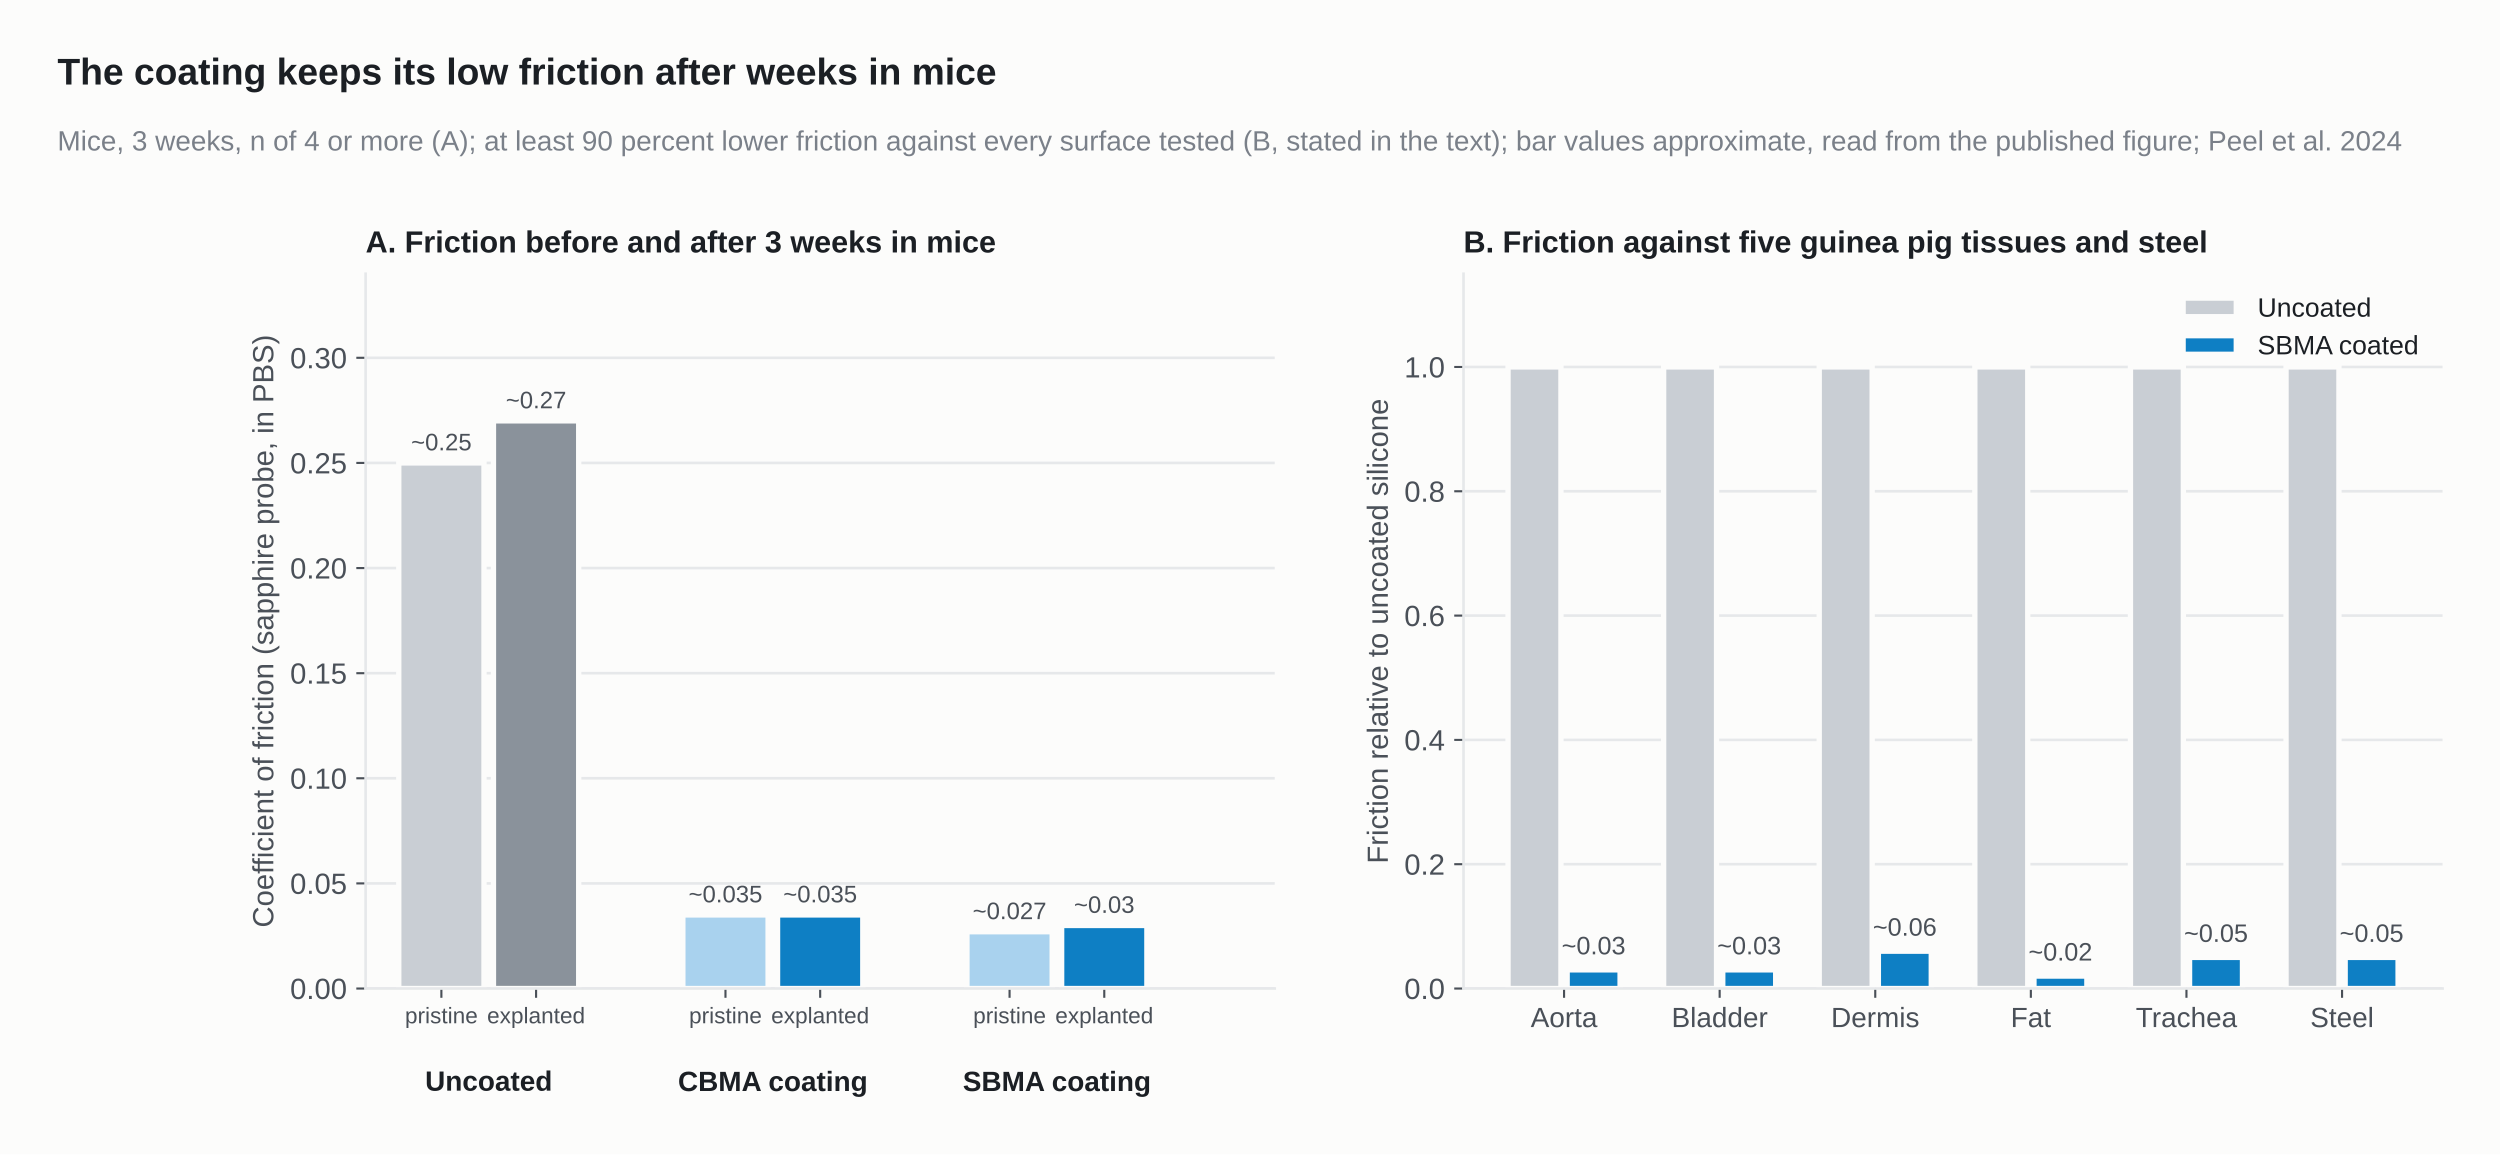
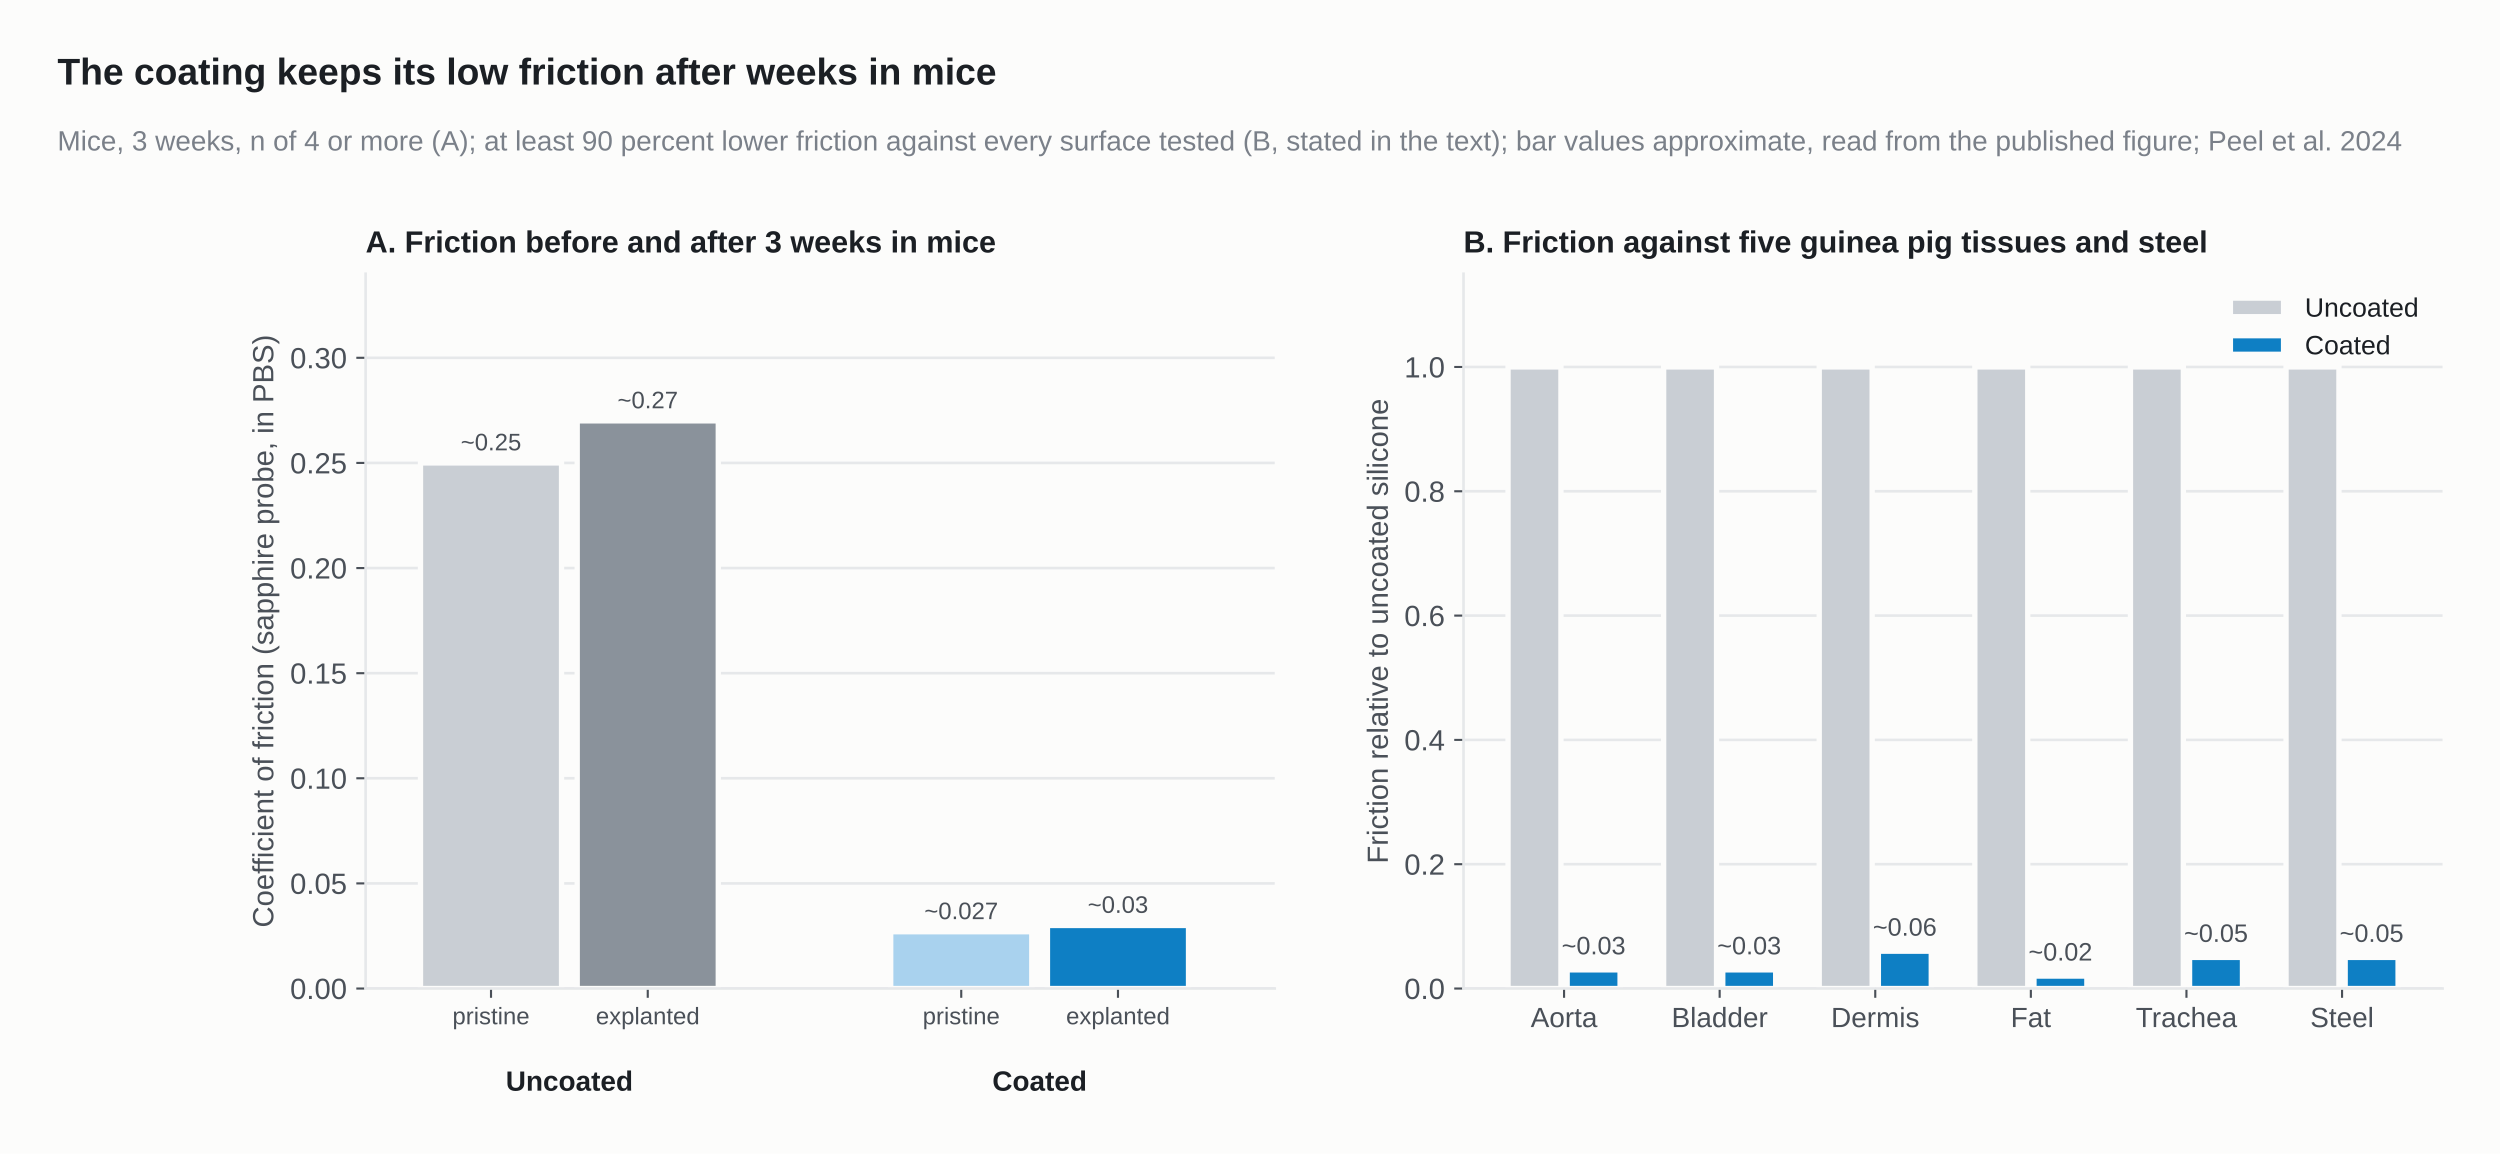
- <svg xmlns="http://www.w3.org/2000/svg" xmlns:xlink="http://www.w3.org/1999/xlink" width="940.32pt" height="434.179pt" viewBox="0 0 940.32 434.179" version="1.1">
+ <svg xmlns="http://www.w3.org/2000/svg" xmlns:xlink="http://www.w3.org/1999/xlink" width="940.32pt" height="433.913pt" viewBox="0 0 940.32 433.913" version="1.1">
  <defs>
    <style type="text/css">*{stroke-linejoin: round; stroke-linecap: butt}</style>
  </defs>
  <g id="figure_1">
    <g id="patch_1">
-       <path d="M 0 434.179  L 940.32 434.179  L 940.32 -0  L 0 -0  z " style="fill: #fcfcfb" />
+       <path d="M 0 433.913  L 940.32 433.913  L 940.32 0  L 0 0  z " style="fill: #fcfcfb" />
    </g>
    <g id="axes_1">
      <g id="patch_2">
        <path d="M 137.52 371.808  L 479.459 371.808  L 479.459 102.96  L 137.52 102.96  z " style="fill: #fcfcfb" />
      </g>
      <g id="matplotlib.axis_1">
        <g id="xtick_1">
          <g id="line2d_1">
            <defs>
-               <path id="m8fcf612209" d="M 0 0  L 0 3.5  " style="stroke: #4a5058; stroke-width: 0.8" />
+               <path id="m0c4ff37e28" d="M 0 0  L 0 3.5  " style="stroke: #4a5058; stroke-width: 0.8" />
            </defs>
            <g>
-               <use xlink:href="#m8fcf612209" x="166.015" y="371.808" style="fill: #4a5058; stroke: #4a5058; stroke-width: 0.8" />
+               <use xlink:href="#m0c4ff37e28" x="184.684" y="371.808" style="fill: #4a5058; stroke: #4a5058; stroke-width: 0.8" />
            </g>
          </g>
          <g id="text_1">
-             <text style="fill: #4a5058; font: 8.5px 'Arial'; text-anchor: middle" x="166.015" y="384.892" transform="rotate(-0 166.0149 384.8921)">pristine</text>
+             <text style="fill: #4a5058; font: 9px 'Arial'; text-anchor: middle" x="184.684" y="385.25" transform="rotate(-0 184.6841 385.25)">pristine</text>
          </g>
        </g>
        <g id="xtick_2">
          <g id="line2d_2">
            <g>
-               <use xlink:href="#m8fcf612209" x="201.634" y="371.808" style="fill: #4a5058; stroke: #4a5058; stroke-width: 0.8" />
+               <use xlink:href="#m0c4ff37e28" x="243.639" y="371.808" style="fill: #4a5058; stroke: #4a5058; stroke-width: 0.8" />
            </g>
          </g>
          <g id="text_2">
-             <text style="fill: #4a5058; font: 8.5px 'Arial'; text-anchor: middle" x="201.634" y="384.892" transform="rotate(-0 201.6336 384.8921)">explanted</text>
+             <text style="fill: #4a5058; font: 9px 'Arial'; text-anchor: middle" x="243.639" y="385.25" transform="rotate(-0 243.6391 385.25)">explanted</text>
          </g>
        </g>
        <g id="xtick_3">
          <g id="line2d_3">
            <g>
-               <use xlink:href="#m8fcf612209" x="272.871" y="371.808" style="fill: #4a5058; stroke: #4a5058; stroke-width: 0.8" />
+               <use xlink:href="#m0c4ff37e28" x="361.549" y="371.808" style="fill: #4a5058; stroke: #4a5058; stroke-width: 0.8" />
            </g>
          </g>
          <g id="text_3">
-             <text style="fill: #4a5058; font: 8.5px 'Arial'; text-anchor: middle" x="272.871" y="384.892" transform="rotate(-0 272.871 384.8921)">pristine</text>
+             <text style="fill: #4a5058; font: 9px 'Arial'; text-anchor: middle" x="361.549" y="385.25" transform="rotate(-0 361.5493 385.25)">pristine</text>
          </g>
        </g>
        <g id="xtick_4">
          <g id="line2d_4">
            <g>
-               <use xlink:href="#m8fcf612209" x="308.49" y="371.808" style="fill: #4a5058; stroke: #4a5058; stroke-width: 0.8" />
+               <use xlink:href="#m0c4ff37e28" x="420.504" y="371.808" style="fill: #4a5058; stroke: #4a5058; stroke-width: 0.8" />
            </g>
          </g>
          <g id="text_4">
-             <text style="fill: #4a5058; font: 8.5px 'Arial'; text-anchor: middle" x="308.49" y="384.892" transform="rotate(-0 308.4897 384.8921)">explanted</text>
-           </g>
-         </g>
-         <g id="xtick_5">
-           <g id="line2d_5">
-             <g>
-               <use xlink:href="#m8fcf612209" x="379.727" y="371.808" style="fill: #4a5058; stroke: #4a5058; stroke-width: 0.8" />
-             </g>
-           </g>
-           <g id="text_5">
-             <text style="fill: #4a5058; font: 8.5px 'Arial'; text-anchor: middle" x="379.727" y="384.892" transform="rotate(-0 379.7271 384.8921)">pristine</text>
-           </g>
-         </g>
-         <g id="xtick_6">
-           <g id="line2d_6">
-             <g>
-               <use xlink:href="#m8fcf612209" x="415.346" y="371.808" style="fill: #4a5058; stroke: #4a5058; stroke-width: 0.8" />
-             </g>
-           </g>
-           <g id="text_6">
-             <text style="fill: #4a5058; font: 8.5px 'Arial'; text-anchor: middle" x="415.346" y="384.892" transform="rotate(-0 415.3458 384.8921)">explanted</text>
+             <text style="fill: #4a5058; font: 9px 'Arial'; text-anchor: middle" x="420.504" y="385.25" transform="rotate(-0 420.5043 385.25)">explanted</text>
          </g>
        </g>
      </g>
      <g id="matplotlib.axis_2">
        <g id="ytick_1">
+           <g id="line2d_5">
+             <path d="M 137.52 371.808  L 479.459 371.808  " clip-path="url(#p44ec249111)" style="fill: none; stroke: #e6e8ea; stroke-linecap: square" />
+           </g>
+           <g id="line2d_6">
+             <defs>
+               <path id="mbe029f3635" d="M 0 0  L -3.5 0  " style="stroke: #4a5058; stroke-width: 0.8" />
+             </defs>
+             <g>
+               <use xlink:href="#mbe029f3635" x="137.52" y="371.808" style="fill: #4a5058; stroke: #4a5058; stroke-width: 0.8" />
+             </g>
+           </g>
+           <g id="text_5">
+             <text style="fill: #4a5058; font: 11px 'Arial'; text-anchor: end" x="130.52" y="375.745" transform="rotate(-0 130.52 375.7448)">0.00</text>
+           </g>
+         </g>
+         <g id="ytick_2">
          <g id="line2d_7">
-             <path d="M 137.52 371.808  L 479.459 371.808  " clip-path="url(#p2def84151d)" style="fill: none; stroke: #e6e8ea; stroke-linecap: square" />
+             <path d="M 137.52 332.272  L 479.459 332.272  " clip-path="url(#p44ec249111)" style="fill: none; stroke: #e6e8ea; stroke-linecap: square" />
          </g>
          <g id="line2d_8">
-             <defs>
-               <path id="m9ac06db6e4" d="M 0 0  L -3.5 0  " style="stroke: #4a5058; stroke-width: 0.8" />
-             </defs>
-             <g>
-               <use xlink:href="#m9ac06db6e4" x="137.52" y="371.808" style="fill: #4a5058; stroke: #4a5058; stroke-width: 0.8" />
+             <g>
+               <use xlink:href="#mbe029f3635" x="137.52" y="332.272" style="fill: #4a5058; stroke: #4a5058; stroke-width: 0.8" />
+             </g>
+           </g>
+           <g id="text_6">
+             <text style="fill: #4a5058; font: 11px 'Arial'; text-anchor: end" x="130.52" y="336.208" transform="rotate(-0 130.52 336.2083)">0.05</text>
+           </g>
+         </g>
+         <g id="ytick_3">
+           <g id="line2d_9">
+             <path d="M 137.52 292.735  L 479.459 292.735  " clip-path="url(#p44ec249111)" style="fill: none; stroke: #e6e8ea; stroke-linecap: square" />
+           </g>
+           <g id="line2d_10">
+             <g>
+               <use xlink:href="#mbe029f3635" x="137.52" y="292.735" style="fill: #4a5058; stroke: #4a5058; stroke-width: 0.8" />
            </g>
          </g>
          <g id="text_7">
-             <text style="fill: #4a5058; font: 11px 'Arial'; text-anchor: end" x="130.52" y="375.745" transform="rotate(-0 130.52 375.7448)">0.00</text>
-           </g>
-         </g>
-         <g id="ytick_2">
-           <g id="line2d_9">
-             <path d="M 137.52 332.272  L 479.459 332.272  " clip-path="url(#p2def84151d)" style="fill: none; stroke: #e6e8ea; stroke-linecap: square" />
-           </g>
-           <g id="line2d_10">
-             <g>
-               <use xlink:href="#m9ac06db6e4" x="137.52" y="332.272" style="fill: #4a5058; stroke: #4a5058; stroke-width: 0.8" />
+             <text style="fill: #4a5058; font: 11px 'Arial'; text-anchor: end" x="130.52" y="296.672" transform="rotate(-0 130.52 296.6719)">0.10</text>
+           </g>
+         </g>
+         <g id="ytick_4">
+           <g id="line2d_11">
+             <path d="M 137.52 253.199  L 479.459 253.199  " clip-path="url(#p44ec249111)" style="fill: none; stroke: #e6e8ea; stroke-linecap: square" />
+           </g>
+           <g id="line2d_12">
+             <g>
+               <use xlink:href="#mbe029f3635" x="137.52" y="253.199" style="fill: #4a5058; stroke: #4a5058; stroke-width: 0.8" />
            </g>
          </g>
          <g id="text_8">
-             <text style="fill: #4a5058; font: 11px 'Arial'; text-anchor: end" x="130.52" y="336.208" transform="rotate(-0 130.52 336.2083)">0.05</text>
-           </g>
-         </g>
-         <g id="ytick_3">
-           <g id="line2d_11">
-             <path d="M 137.52 292.735  L 479.459 292.735  " clip-path="url(#p2def84151d)" style="fill: none; stroke: #e6e8ea; stroke-linecap: square" />
-           </g>
-           <g id="line2d_12">
-             <g>
-               <use xlink:href="#m9ac06db6e4" x="137.52" y="292.735" style="fill: #4a5058; stroke: #4a5058; stroke-width: 0.8" />
+             <text style="fill: #4a5058; font: 11px 'Arial'; text-anchor: end" x="130.52" y="257.135" transform="rotate(-0 130.52 257.1354)">0.15</text>
+           </g>
+         </g>
+         <g id="ytick_5">
+           <g id="line2d_13">
+             <path d="M 137.52 213.662  L 479.459 213.662  " clip-path="url(#p44ec249111)" style="fill: none; stroke: #e6e8ea; stroke-linecap: square" />
+           </g>
+           <g id="line2d_14">
+             <g>
+               <use xlink:href="#mbe029f3635" x="137.52" y="213.662" style="fill: #4a5058; stroke: #4a5058; stroke-width: 0.8" />
            </g>
          </g>
          <g id="text_9">
-             <text style="fill: #4a5058; font: 11px 'Arial'; text-anchor: end" x="130.52" y="296.672" transform="rotate(-0 130.52 296.6719)">0.10</text>
-           </g>
-         </g>
-         <g id="ytick_4">
-           <g id="line2d_13">
-             <path d="M 137.52 253.199  L 479.459 253.199  " clip-path="url(#p2def84151d)" style="fill: none; stroke: #e6e8ea; stroke-linecap: square" />
-           </g>
-           <g id="line2d_14">
-             <g>
-               <use xlink:href="#m9ac06db6e4" x="137.52" y="253.199" style="fill: #4a5058; stroke: #4a5058; stroke-width: 0.8" />
+             <text style="fill: #4a5058; font: 11px 'Arial'; text-anchor: end" x="130.52" y="217.599" transform="rotate(-0 130.52 217.5989)">0.20</text>
+           </g>
+         </g>
+         <g id="ytick_6">
+           <g id="line2d_15">
+             <path d="M 137.52 174.126  L 479.459 174.126  " clip-path="url(#p44ec249111)" style="fill: none; stroke: #e6e8ea; stroke-linecap: square" />
+           </g>
+           <g id="line2d_16">
+             <g>
+               <use xlink:href="#mbe029f3635" x="137.52" y="174.126" style="fill: #4a5058; stroke: #4a5058; stroke-width: 0.8" />
            </g>
          </g>
          <g id="text_10">
-             <text style="fill: #4a5058; font: 11px 'Arial'; text-anchor: end" x="130.52" y="257.135" transform="rotate(-0 130.52 257.1354)">0.15</text>
-           </g>
-         </g>
-         <g id="ytick_5">
-           <g id="line2d_15">
-             <path d="M 137.52 213.662  L 479.459 213.662  " clip-path="url(#p2def84151d)" style="fill: none; stroke: #e6e8ea; stroke-linecap: square" />
-           </g>
-           <g id="line2d_16">
-             <g>
-               <use xlink:href="#m9ac06db6e4" x="137.52" y="213.662" style="fill: #4a5058; stroke: #4a5058; stroke-width: 0.8" />
+             <text style="fill: #4a5058; font: 11px 'Arial'; text-anchor: end" x="130.52" y="178.062" transform="rotate(-0 130.52 178.0624)">0.25</text>
+           </g>
+         </g>
+         <g id="ytick_7">
+           <g id="line2d_17">
+             <path d="M 137.52 134.589  L 479.459 134.589  " clip-path="url(#p44ec249111)" style="fill: none; stroke: #e6e8ea; stroke-linecap: square" />
+           </g>
+           <g id="line2d_18">
+             <g>
+               <use xlink:href="#mbe029f3635" x="137.52" y="134.589" style="fill: #4a5058; stroke: #4a5058; stroke-width: 0.8" />
            </g>
          </g>
          <g id="text_11">
-             <text style="fill: #4a5058; font: 11px 'Arial'; text-anchor: end" x="130.52" y="217.599" transform="rotate(-0 130.52 217.5989)">0.20</text>
-           </g>
-         </g>
-         <g id="ytick_6">
-           <g id="line2d_17">
-             <path d="M 137.52 174.126  L 479.459 174.126  " clip-path="url(#p2def84151d)" style="fill: none; stroke: #e6e8ea; stroke-linecap: square" />
-           </g>
-           <g id="line2d_18">
-             <g>
-               <use xlink:href="#m9ac06db6e4" x="137.52" y="174.126" style="fill: #4a5058; stroke: #4a5058; stroke-width: 0.8" />
-             </g>
-           </g>
-           <g id="text_12">
-             <text style="fill: #4a5058; font: 11px 'Arial'; text-anchor: end" x="130.52" y="178.062" transform="rotate(-0 130.52 178.0624)">0.25</text>
-           </g>
-         </g>
-         <g id="ytick_7">
-           <g id="line2d_19">
-             <path d="M 137.52 134.589  L 479.459 134.589  " clip-path="url(#p2def84151d)" style="fill: none; stroke: #e6e8ea; stroke-linecap: square" />
-           </g>
-           <g id="line2d_20">
-             <g>
-               <use xlink:href="#m9ac06db6e4" x="137.52" y="134.589" style="fill: #4a5058; stroke: #4a5058; stroke-width: 0.8" />
-             </g>
-           </g>
-           <g id="text_13">
            <text style="fill: #4a5058; font: 11px 'Arial'; text-anchor: end" x="130.52" y="138.526" transform="rotate(-0 130.52 138.526)">0.30</text>
          </g>
        </g>
-         <g id="text_14">
+         <g id="text_12">
          <text style="fill: #4a5058; font: 11px 'Arial'; text-anchor: middle" x="102.798" y="237.384" transform="rotate(-90 102.7978 237.384)">Coefficient of friction (sapphire probe, in PBS)</text>
        </g>
      </g>
      <g id="patch_3">
-         <path d="M 149.987 371.808  L 182.043 371.808  L 182.043 174.126  L 149.987 174.126  z " clip-path="url(#p2def84151d)" style="fill: #c9ced4; stroke: #fcfcfb; stroke-width: 2; stroke-linejoin: miter" />
+         <path d="M 158.154 371.808  L 211.214 371.808  L 211.214 174.126  L 158.154 174.126  z " clip-path="url(#p44ec249111)" style="fill: #c9ced4; stroke: #fcfcfb; stroke-width: 2; stroke-linejoin: miter" />
      </g>
      <g id="patch_4">
-         <path d="M 185.605 371.808  L 217.662 371.808  L 217.662 158.311  L 185.605 158.311  z " clip-path="url(#p2def84151d)" style="fill: #8a929b; stroke: #fcfcfb; stroke-width: 2; stroke-linejoin: miter" />
+         <path d="M 217.109 371.808  L 270.169 371.808  L 270.169 158.311  L 217.109 158.311  z " clip-path="url(#p44ec249111)" style="fill: #8a929b; stroke: #fcfcfb; stroke-width: 2; stroke-linejoin: miter" />
      </g>
      <g id="patch_5">
-         <path d="M 256.843 371.808  L 288.899 371.808  L 288.899 344.132  L 256.843 344.132  z " clip-path="url(#p2def84151d)" style="fill: #a9d2ee; stroke: #fcfcfb; stroke-width: 2; stroke-linejoin: miter" />
+         <path d="M 335.019 371.808  L 388.079 371.808  L 388.079 350.458  L 335.019 350.458  z " clip-path="url(#p44ec249111)" style="fill: #a9d2ee; stroke: #fcfcfb; stroke-width: 2; stroke-linejoin: miter" />
      </g>
      <g id="patch_6">
-         <path d="M 292.461 371.808  L 324.518 371.808  L 324.518 344.132  L 292.461 344.132  z " clip-path="url(#p2def84151d)" style="fill: #0e7fc4; stroke: #fcfcfb; stroke-width: 2; stroke-linejoin: miter" />
+         <path d="M 393.975 371.808  L 447.034 371.808  L 447.034 348.086  L 393.975 348.086  z " clip-path="url(#p44ec249111)" style="fill: #0e7fc4; stroke: #fcfcfb; stroke-width: 2; stroke-linejoin: miter" />
      </g>
      <g id="patch_7">
-         <path d="M 363.699 371.808  L 395.755 371.808  L 395.755 350.458  L 363.699 350.458  z " clip-path="url(#p2def84151d)" style="fill: #a9d2ee; stroke: #fcfcfb; stroke-width: 2; stroke-linejoin: miter" />
+         <path d="M 137.52 371.808  L 137.52 102.96  " style="fill: none; stroke: #e6e8ea; stroke-linejoin: miter; stroke-linecap: square" />
      </g>
      <g id="patch_8">
-         <path d="M 399.317 371.808  L 431.374 371.808  L 431.374 348.086  L 399.317 348.086  z " clip-path="url(#p2def84151d)" style="fill: #0e7fc4; stroke: #fcfcfb; stroke-width: 2; stroke-linejoin: miter" />
-       </g>
-       <g id="patch_9">
-         <path d="M 137.52 371.808  L 137.52 102.96  " style="fill: none; stroke: #e6e8ea; stroke-linejoin: miter; stroke-linecap: square" />
-       </g>
-       <g id="patch_10">
        <path d="M 137.52 371.808  L 479.459 371.808  " style="fill: none; stroke: #e6e8ea; stroke-linejoin: miter; stroke-linecap: square" />
      </g>
+       <g id="text_13">
+         <text style="fill: #4a5058; font: 9px 'Arial'; text-anchor: middle" x="184.684" y="169.381" transform="rotate(-0 184.6841 169.3813)">~0.25</text>
+       </g>
+       <g id="text_14">
+         <text style="fill: #4a5058; font: 9px 'Arial'; text-anchor: middle" x="243.639" y="153.567" transform="rotate(-0 243.6391 153.5667)">~0.27</text>
+       </g>
      <g id="text_15">
-         <text style="fill: #4a5058; font: 9px 'Arial'; text-anchor: middle" x="166.015" y="169.381" transform="rotate(-0 166.0149 169.3813)">~0.25</text>
+         <text style="fill: #1b1f24; font: 700 10.5px 'Arial'; text-anchor: middle" x="214.162" y="410.241" transform="rotate(-0 214.1616 410.2412)">Uncoated</text>
      </g>
      <g id="text_16">
-         <text style="fill: #4a5058; font: 9px 'Arial'; text-anchor: middle" x="201.634" y="153.567" transform="rotate(-0 201.6336 153.5667)">~0.27</text>
+         <text style="fill: #4a5058; font: 9px 'Arial'; text-anchor: middle" x="361.549" y="345.714" transform="rotate(-0 361.5493 345.7139)">~0.027</text>
      </g>
      <g id="text_17">
-         <text style="fill: #1b1f24; font: 700 10.5px 'Arial'; text-anchor: middle" x="183.824" y="410.241" transform="rotate(-0 183.8243 410.2412)">Uncoated</text>
+         <text style="fill: #4a5058; font: 9px 'Arial'; text-anchor: middle" x="420.504" y="343.342" transform="rotate(-0 420.5043 343.3417)">~0.03</text>
      </g>
      <g id="text_18">
-         <text style="fill: #4a5058; font: 9px 'Arial'; text-anchor: middle" x="272.871" y="339.388" transform="rotate(-0 272.871 339.3881)">~0.035</text>
+         <text style="fill: #1b1f24; font: 700 10.5px 'Arial'; text-anchor: middle" x="391.027" y="410.241" transform="rotate(-0 391.0268 410.2412)">Coated</text>
      </g>
      <g id="text_19">
-         <text style="fill: #4a5058; font: 9px 'Arial'; text-anchor: middle" x="308.49" y="339.388" transform="rotate(-0 308.4897 339.3881)">~0.035</text>
-       </g>
-       <g id="text_20">
-         <text style="fill: #1b1f24; font: 700 10.5px 'Arial'; text-anchor: middle" x="290.68" y="410.369" transform="rotate(-0 290.6804 410.3692)">CBMA coating</text>
-       </g>
-       <g id="text_21">
-         <text style="fill: #4a5058; font: 9px 'Arial'; text-anchor: middle" x="379.727" y="345.714" transform="rotate(-0 379.7271 345.7139)">~0.027</text>
-       </g>
-       <g id="text_22">
-         <text style="fill: #4a5058; font: 9px 'Arial'; text-anchor: middle" x="415.346" y="343.342" transform="rotate(-0 415.3458 343.3417)">~0.03</text>
-       </g>
-       <g id="text_23">
-         <text style="fill: #1b1f24; font: 700 10.5px 'Arial'; text-anchor: middle" x="397.536" y="410.369" transform="rotate(-0 397.5364 410.3692)">SBMA coating</text>
-       </g>
-       <g id="text_24">
        <text style="fill: #1b1f24; font: 700 11.5px 'Arial'; text-anchor: start" x="137.52" y="94.96" transform="rotate(-0 137.52 94.96)">A. Friction before and after 3 weeks in mice</text>
      </g>
    </g>
    <g id="axes_2">
-       <g id="patch_11">
+       <g id="patch_9">
        <path d="M 550.478 371.808  L 918.72 371.808  L 918.72 102.96  L 550.478 102.96  z " style="fill: #fcfcfb" />
      </g>
      <g id="matplotlib.axis_3">
+         <g id="xtick_5">
+           <g id="line2d_19">
+             <g>
+               <use xlink:href="#m0c4ff37e28" x="588.285" y="371.808" style="fill: #4a5058; stroke: #4a5058; stroke-width: 0.8" />
+             </g>
+           </g>
+           <g id="text_20">
+             <text style="fill: #4a5058; font: 10.5px 'Arial'; text-anchor: middle" x="588.285" y="386.324" transform="rotate(-0 588.285 386.3237)">Aorta</text>
+           </g>
+         </g>
+         <g id="xtick_6">
+           <g id="line2d_20">
+             <g>
+               <use xlink:href="#m0c4ff37e28" x="646.811" y="371.808" style="fill: #4a5058; stroke: #4a5058; stroke-width: 0.8" />
+             </g>
+           </g>
+           <g id="text_21">
+             <text style="fill: #4a5058; font: 10.5px 'Arial'; text-anchor: middle" x="646.811" y="386.324" transform="rotate(-0 646.8105 386.3237)">Bladder</text>
+           </g>
+         </g>
        <g id="xtick_7">
          <g id="line2d_21">
            <g>
-               <use xlink:href="#m8fcf612209" x="588.285" y="371.808" style="fill: #4a5058; stroke: #4a5058; stroke-width: 0.8" />
-             </g>
-           </g>
-           <g id="text_25">
-             <text style="fill: #4a5058; font: 10.5px 'Arial'; text-anchor: middle" x="588.285" y="386.324" transform="rotate(-0 588.285 386.3237)">Aorta</text>
+               <use xlink:href="#m0c4ff37e28" x="705.336" y="371.808" style="fill: #4a5058; stroke: #4a5058; stroke-width: 0.8" />
+             </g>
+           </g>
+           <g id="text_22">
+             <text style="fill: #4a5058; font: 10.5px 'Arial'; text-anchor: middle" x="705.336" y="386.324" transform="rotate(-0 705.336 386.3237)">Dermis</text>
          </g>
        </g>
        <g id="xtick_8">
          <g id="line2d_22">
            <g>
-               <use xlink:href="#m8fcf612209" x="646.811" y="371.808" style="fill: #4a5058; stroke: #4a5058; stroke-width: 0.8" />
-             </g>
-           </g>
-           <g id="text_26">
-             <text style="fill: #4a5058; font: 10.5px 'Arial'; text-anchor: middle" x="646.811" y="386.324" transform="rotate(-0 646.8105 386.3237)">Bladder</text>
+               <use xlink:href="#m0c4ff37e28" x="763.862" y="371.808" style="fill: #4a5058; stroke: #4a5058; stroke-width: 0.8" />
+             </g>
+           </g>
+           <g id="text_23">
+             <text style="fill: #4a5058; font: 10.5px 'Arial'; text-anchor: middle" x="763.862" y="386.324" transform="rotate(-0 763.8615 386.3237)">Fat</text>
          </g>
        </g>
        <g id="xtick_9">
          <g id="line2d_23">
            <g>
-               <use xlink:href="#m8fcf612209" x="705.336" y="371.808" style="fill: #4a5058; stroke: #4a5058; stroke-width: 0.8" />
-             </g>
-           </g>
-           <g id="text_27">
-             <text style="fill: #4a5058; font: 10.5px 'Arial'; text-anchor: middle" x="705.336" y="386.324" transform="rotate(-0 705.336 386.3237)">Dermis</text>
+               <use xlink:href="#m0c4ff37e28" x="822.387" y="371.808" style="fill: #4a5058; stroke: #4a5058; stroke-width: 0.8" />
+             </g>
+           </g>
+           <g id="text_24">
+             <text style="fill: #4a5058; font: 10.5px 'Arial'; text-anchor: middle" x="822.387" y="386.324" transform="rotate(-0 822.387 386.3237)">Trachea</text>
          </g>
        </g>
        <g id="xtick_10">
          <g id="line2d_24">
            <g>
-               <use xlink:href="#m8fcf612209" x="763.862" y="371.808" style="fill: #4a5058; stroke: #4a5058; stroke-width: 0.8" />
-             </g>
-           </g>
-           <g id="text_28">
-             <text style="fill: #4a5058; font: 10.5px 'Arial'; text-anchor: middle" x="763.862" y="386.324" transform="rotate(-0 763.8615 386.3237)">Fat</text>
-           </g>
-         </g>
-         <g id="xtick_11">
-           <g id="line2d_25">
-             <g>
-               <use xlink:href="#m8fcf612209" x="822.387" y="371.808" style="fill: #4a5058; stroke: #4a5058; stroke-width: 0.8" />
-             </g>
-           </g>
-           <g id="text_29">
-             <text style="fill: #4a5058; font: 10.5px 'Arial'; text-anchor: middle" x="822.387" y="386.324" transform="rotate(-0 822.387 386.3237)">Trachea</text>
-           </g>
-         </g>
-         <g id="xtick_12">
-           <g id="line2d_26">
-             <g>
-               <use xlink:href="#m8fcf612209" x="880.913" y="371.808" style="fill: #4a5058; stroke: #4a5058; stroke-width: 0.8" />
-             </g>
-           </g>
-           <g id="text_30">
+               <use xlink:href="#m0c4ff37e28" x="880.913" y="371.808" style="fill: #4a5058; stroke: #4a5058; stroke-width: 0.8" />
+             </g>
+           </g>
+           <g id="text_25">
            <text style="fill: #4a5058; font: 10.5px 'Arial'; text-anchor: middle" x="880.913" y="386.324" transform="rotate(-0 880.9125 386.3237)">Steel</text>
          </g>
        </g>
      </g>
      <g id="matplotlib.axis_4">
        <g id="ytick_8">
+           <g id="line2d_25">
+             <path d="M 550.478 371.808  L 918.72 371.808  " clip-path="url(#p7bd209b1c3)" style="fill: none; stroke: #e6e8ea; stroke-linecap: square" />
+           </g>
+           <g id="line2d_26">
+             <g>
+               <use xlink:href="#mbe029f3635" x="550.478" y="371.808" style="fill: #4a5058; stroke: #4a5058; stroke-width: 0.8" />
+             </g>
+           </g>
+           <g id="text_26">
+             <text style="fill: #4a5058; font: 11px 'Arial'; text-anchor: end" x="543.478" y="375.745" transform="rotate(-0 543.4776 375.7448)">0.0</text>
+           </g>
+         </g>
+         <g id="ytick_9">
          <g id="line2d_27">
-             <path d="M 550.478 371.808  L 918.72 371.808  " clip-path="url(#p64c691a99d)" style="fill: none; stroke: #e6e8ea; stroke-linecap: square" />
+             <path d="M 550.478 325.052  L 918.72 325.052  " clip-path="url(#p7bd209b1c3)" style="fill: none; stroke: #e6e8ea; stroke-linecap: square" />
          </g>
          <g id="line2d_28">
            <g>
-               <use xlink:href="#m9ac06db6e4" x="550.478" y="371.808" style="fill: #4a5058; stroke: #4a5058; stroke-width: 0.8" />
+               <use xlink:href="#mbe029f3635" x="550.478" y="325.052" style="fill: #4a5058; stroke: #4a5058; stroke-width: 0.8" />
+             </g>
+           </g>
+           <g id="text_27">
+             <text style="fill: #4a5058; font: 11px 'Arial'; text-anchor: end" x="543.478" y="328.989" transform="rotate(-0 543.4776 328.9886)">0.2</text>
+           </g>
+         </g>
+         <g id="ytick_10">
+           <g id="line2d_29">
+             <path d="M 550.478 278.296  L 918.72 278.296  " clip-path="url(#p7bd209b1c3)" style="fill: none; stroke: #e6e8ea; stroke-linecap: square" />
+           </g>
+           <g id="line2d_30">
+             <g>
+               <use xlink:href="#mbe029f3635" x="550.478" y="278.296" style="fill: #4a5058; stroke: #4a5058; stroke-width: 0.8" />
+             </g>
+           </g>
+           <g id="text_28">
+             <text style="fill: #4a5058; font: 11px 'Arial'; text-anchor: end" x="543.478" y="282.232" transform="rotate(-0 543.4776 282.2324)">0.4</text>
+           </g>
+         </g>
+         <g id="ytick_11">
+           <g id="line2d_31">
+             <path d="M 550.478 231.539  L 918.72 231.539  " clip-path="url(#p7bd209b1c3)" style="fill: none; stroke: #e6e8ea; stroke-linecap: square" />
+           </g>
+           <g id="line2d_32">
+             <g>
+               <use xlink:href="#mbe029f3635" x="550.478" y="231.539" style="fill: #4a5058; stroke: #4a5058; stroke-width: 0.8" />
+             </g>
+           </g>
+           <g id="text_29">
+             <text style="fill: #4a5058; font: 11px 'Arial'; text-anchor: end" x="543.478" y="235.476" transform="rotate(-0 543.4776 235.4763)">0.6</text>
+           </g>
+         </g>
+         <g id="ytick_12">
+           <g id="line2d_33">
+             <path d="M 550.478 184.783  L 918.72 184.783  " clip-path="url(#p7bd209b1c3)" style="fill: none; stroke: #e6e8ea; stroke-linecap: square" />
+           </g>
+           <g id="line2d_34">
+             <g>
+               <use xlink:href="#mbe029f3635" x="550.478" y="184.783" style="fill: #4a5058; stroke: #4a5058; stroke-width: 0.8" />
+             </g>
+           </g>
+           <g id="text_30">
+             <text style="fill: #4a5058; font: 11px 'Arial'; text-anchor: end" x="543.478" y="188.72" transform="rotate(-0 543.4776 188.7201)">0.8</text>
+           </g>
+         </g>
+         <g id="ytick_13">
+           <g id="line2d_35">
+             <path d="M 550.478 138.027  L 918.72 138.027  " clip-path="url(#p7bd209b1c3)" style="fill: none; stroke: #e6e8ea; stroke-linecap: square" />
+           </g>
+           <g id="line2d_36">
+             <g>
+               <use xlink:href="#mbe029f3635" x="550.478" y="138.027" style="fill: #4a5058; stroke: #4a5058; stroke-width: 0.8" />
            </g>
          </g>
          <g id="text_31">
-             <text style="fill: #4a5058; font: 11px 'Arial'; text-anchor: end" x="543.478" y="375.745" transform="rotate(-0 543.4776 375.7448)">0.0</text>
-           </g>
-         </g>
-         <g id="ytick_9">
-           <g id="line2d_29">
-             <path d="M 550.478 325.052  L 918.72 325.052  " clip-path="url(#p64c691a99d)" style="fill: none; stroke: #e6e8ea; stroke-linecap: square" />
-           </g>
-           <g id="line2d_30">
-             <g>
-               <use xlink:href="#m9ac06db6e4" x="550.478" y="325.052" style="fill: #4a5058; stroke: #4a5058; stroke-width: 0.8" />
-             </g>
-           </g>
-           <g id="text_32">
-             <text style="fill: #4a5058; font: 11px 'Arial'; text-anchor: end" x="543.478" y="328.989" transform="rotate(-0 543.4776 328.9886)">0.2</text>
-           </g>
-         </g>
-         <g id="ytick_10">
-           <g id="line2d_31">
-             <path d="M 550.478 278.296  L 918.72 278.296  " clip-path="url(#p64c691a99d)" style="fill: none; stroke: #e6e8ea; stroke-linecap: square" />
-           </g>
-           <g id="line2d_32">
-             <g>
-               <use xlink:href="#m9ac06db6e4" x="550.478" y="278.296" style="fill: #4a5058; stroke: #4a5058; stroke-width: 0.8" />
-             </g>
-           </g>
-           <g id="text_33">
-             <text style="fill: #4a5058; font: 11px 'Arial'; text-anchor: end" x="543.478" y="282.232" transform="rotate(-0 543.4776 282.2324)">0.4</text>
-           </g>
-         </g>
-         <g id="ytick_11">
-           <g id="line2d_33">
-             <path d="M 550.478 231.539  L 918.72 231.539  " clip-path="url(#p64c691a99d)" style="fill: none; stroke: #e6e8ea; stroke-linecap: square" />
-           </g>
-           <g id="line2d_34">
-             <g>
-               <use xlink:href="#m9ac06db6e4" x="550.478" y="231.539" style="fill: #4a5058; stroke: #4a5058; stroke-width: 0.8" />
-             </g>
-           </g>
-           <g id="text_34">
-             <text style="fill: #4a5058; font: 11px 'Arial'; text-anchor: end" x="543.478" y="235.476" transform="rotate(-0 543.4776 235.4763)">0.6</text>
-           </g>
-         </g>
-         <g id="ytick_12">
-           <g id="line2d_35">
-             <path d="M 550.478 184.783  L 918.72 184.783  " clip-path="url(#p64c691a99d)" style="fill: none; stroke: #e6e8ea; stroke-linecap: square" />
-           </g>
-           <g id="line2d_36">
-             <g>
-               <use xlink:href="#m9ac06db6e4" x="550.478" y="184.783" style="fill: #4a5058; stroke: #4a5058; stroke-width: 0.8" />
-             </g>
-           </g>
-           <g id="text_35">
-             <text style="fill: #4a5058; font: 11px 'Arial'; text-anchor: end" x="543.478" y="188.72" transform="rotate(-0 543.4776 188.7201)">0.8</text>
-           </g>
-         </g>
-         <g id="ytick_13">
-           <g id="line2d_37">
-             <path d="M 550.478 138.027  L 918.72 138.027  " clip-path="url(#p64c691a99d)" style="fill: none; stroke: #e6e8ea; stroke-linecap: square" />
-           </g>
-           <g id="line2d_38">
-             <g>
-               <use xlink:href="#m9ac06db6e4" x="550.478" y="138.027" style="fill: #4a5058; stroke: #4a5058; stroke-width: 0.8" />
-             </g>
-           </g>
-           <g id="text_36">
            <text style="fill: #4a5058; font: 11px 'Arial'; text-anchor: end" x="543.478" y="141.964" transform="rotate(-0 543.4776 141.9639)">1.0</text>
          </g>
        </g>
-         <g id="text_37">
+         <g id="text_32">
          <text style="fill: #4a5058; font: 11px 'Arial'; text-anchor: middle" x="522.001" y="237.384" transform="rotate(-90 522.0013 237.384)">Friction relative to uncoated silicone</text>
        </g>
      </g>
+       <g id="patch_10">
+         <path d="M 567.216 371.808  L 587.115 371.808  L 587.115 138.027  L 567.216 138.027  z " clip-path="url(#p7bd209b1c3)" style="fill: #c9ced4; stroke: #fcfcfb; stroke-width: 2; stroke-linejoin: miter" />
+       </g>
+       <g id="patch_11">
+         <path d="M 589.456 371.808  L 609.354 371.808  L 609.354 364.795  L 589.456 364.795  z " clip-path="url(#p7bd209b1c3)" style="fill: #0e7fc4; stroke: #fcfcfb; stroke-width: 2; stroke-linejoin: miter" />
+       </g>
      <g id="patch_12">
-         <path d="M 567.216 371.808  L 587.115 371.808  L 587.115 138.027  L 567.216 138.027  z " clip-path="url(#p64c691a99d)" style="fill: #c9ced4; stroke: #fcfcfb; stroke-width: 2; stroke-linejoin: miter" />
+         <path d="M 625.741 371.808  L 645.64 371.808  L 645.64 138.027  L 625.741 138.027  z " clip-path="url(#p7bd209b1c3)" style="fill: #c9ced4; stroke: #fcfcfb; stroke-width: 2; stroke-linejoin: miter" />
      </g>
      <g id="patch_13">
-         <path d="M 589.456 371.808  L 609.354 371.808  L 609.354 364.795  L 589.456 364.795  z " clip-path="url(#p64c691a99d)" style="fill: #0e7fc4; stroke: #fcfcfb; stroke-width: 2; stroke-linejoin: miter" />
+         <path d="M 647.981 371.808  L 667.88 371.808  L 667.88 364.795  L 647.981 364.795  z " clip-path="url(#p7bd209b1c3)" style="fill: #0e7fc4; stroke: #fcfcfb; stroke-width: 2; stroke-linejoin: miter" />
      </g>
      <g id="patch_14">
-         <path d="M 625.741 371.808  L 645.64 371.808  L 645.64 138.027  L 625.741 138.027  z " clip-path="url(#p64c691a99d)" style="fill: #c9ced4; stroke: #fcfcfb; stroke-width: 2; stroke-linejoin: miter" />
+         <path d="M 684.267 371.808  L 704.166 371.808  L 704.166 138.027  L 684.267 138.027  z " clip-path="url(#p7bd209b1c3)" style="fill: #c9ced4; stroke: #fcfcfb; stroke-width: 2; stroke-linejoin: miter" />
      </g>
      <g id="patch_15">
-         <path d="M 647.981 371.808  L 667.88 371.808  L 667.88 364.795  L 647.981 364.795  z " clip-path="url(#p64c691a99d)" style="fill: #0e7fc4; stroke: #fcfcfb; stroke-width: 2; stroke-linejoin: miter" />
+         <path d="M 706.507 371.808  L 726.405 371.808  L 726.405 357.781  L 706.507 357.781  z " clip-path="url(#p7bd209b1c3)" style="fill: #0e7fc4; stroke: #fcfcfb; stroke-width: 2; stroke-linejoin: miter" />
      </g>
      <g id="patch_16">
-         <path d="M 684.267 371.808  L 704.166 371.808  L 704.166 138.027  L 684.267 138.027  z " clip-path="url(#p64c691a99d)" style="fill: #c9ced4; stroke: #fcfcfb; stroke-width: 2; stroke-linejoin: miter" />
+         <path d="M 742.792 371.808  L 762.691 371.808  L 762.691 138.027  L 742.792 138.027  z " clip-path="url(#p7bd209b1c3)" style="fill: #c9ced4; stroke: #fcfcfb; stroke-width: 2; stroke-linejoin: miter" />
      </g>
      <g id="patch_17">
-         <path d="M 706.507 371.808  L 726.405 371.808  L 726.405 357.781  L 706.507 357.781  z " clip-path="url(#p64c691a99d)" style="fill: #0e7fc4; stroke: #fcfcfb; stroke-width: 2; stroke-linejoin: miter" />
+         <path d="M 765.032 371.808  L 784.931 371.808  L 784.931 367.132  L 765.032 367.132  z " clip-path="url(#p7bd209b1c3)" style="fill: #0e7fc4; stroke: #fcfcfb; stroke-width: 2; stroke-linejoin: miter" />
      </g>
      <g id="patch_18">
-         <path d="M 742.792 371.808  L 762.691 371.808  L 762.691 138.027  L 742.792 138.027  z " clip-path="url(#p64c691a99d)" style="fill: #c9ced4; stroke: #fcfcfb; stroke-width: 2; stroke-linejoin: miter" />
+         <path d="M 801.318 371.808  L 821.217 371.808  L 821.217 138.027  L 801.318 138.027  z " clip-path="url(#p7bd209b1c3)" style="fill: #c9ced4; stroke: #fcfcfb; stroke-width: 2; stroke-linejoin: miter" />
      </g>
      <g id="patch_19">
-         <path d="M 765.032 371.808  L 784.931 371.808  L 784.931 367.132  L 765.032 367.132  z " clip-path="url(#p64c691a99d)" style="fill: #0e7fc4; stroke: #fcfcfb; stroke-width: 2; stroke-linejoin: miter" />
+         <path d="M 823.558 371.808  L 843.456 371.808  L 843.456 360.119  L 823.558 360.119  z " clip-path="url(#p7bd209b1c3)" style="fill: #0e7fc4; stroke: #fcfcfb; stroke-width: 2; stroke-linejoin: miter" />
      </g>
      <g id="patch_20">
-         <path d="M 801.318 371.808  L 821.217 371.808  L 821.217 138.027  L 801.318 138.027  z " clip-path="url(#p64c691a99d)" style="fill: #c9ced4; stroke: #fcfcfb; stroke-width: 2; stroke-linejoin: miter" />
+         <path d="M 859.843 371.808  L 879.742 371.808  L 879.742 138.027  L 859.843 138.027  z " clip-path="url(#p7bd209b1c3)" style="fill: #c9ced4; stroke: #fcfcfb; stroke-width: 2; stroke-linejoin: miter" />
      </g>
      <g id="patch_21">
-         <path d="M 823.558 371.808  L 843.456 371.808  L 843.456 360.119  L 823.558 360.119  z " clip-path="url(#p64c691a99d)" style="fill: #0e7fc4; stroke: #fcfcfb; stroke-width: 2; stroke-linejoin: miter" />
+         <path d="M 882.083 371.808  L 901.982 371.808  L 901.982 360.119  L 882.083 360.119  z " clip-path="url(#p7bd209b1c3)" style="fill: #0e7fc4; stroke: #fcfcfb; stroke-width: 2; stroke-linejoin: miter" />
      </g>
      <g id="patch_22">
-         <path d="M 859.843 371.808  L 879.742 371.808  L 879.742 138.027  L 859.843 138.027  z " clip-path="url(#p64c691a99d)" style="fill: #c9ced4; stroke: #fcfcfb; stroke-width: 2; stroke-linejoin: miter" />
+         <path d="M 550.478 371.808  L 550.478 102.96  " style="fill: none; stroke: #e6e8ea; stroke-linejoin: miter; stroke-linecap: square" />
      </g>
      <g id="patch_23">
-         <path d="M 882.083 371.808  L 901.982 371.808  L 901.982 360.119  L 882.083 360.119  z " clip-path="url(#p64c691a99d)" style="fill: #0e7fc4; stroke: #fcfcfb; stroke-width: 2; stroke-linejoin: miter" />
-       </g>
-       <g id="patch_24">
-         <path d="M 550.478 371.808  L 550.478 102.96  " style="fill: none; stroke: #e6e8ea; stroke-linejoin: miter; stroke-linecap: square" />
-       </g>
-       <g id="patch_25">
        <path d="M 550.478 371.808  L 918.72 371.808  " style="fill: none; stroke: #e6e8ea; stroke-linejoin: miter; stroke-linecap: square" />
      </g>
+       <g id="text_33">
+         <text style="fill: #4a5058; font: 9.5px 'Arial'; text-anchor: middle" x="599.405" y="358.95" transform="rotate(-0 599.4049 358.9501)">~0.03</text>
+       </g>
+       <g id="text_34">
+         <text style="fill: #4a5058; font: 9.5px 'Arial'; text-anchor: middle" x="657.93" y="358.95" transform="rotate(-0 657.9304 358.9501)">~0.03</text>
+       </g>
+       <g id="text_35">
+         <text style="fill: #4a5058; font: 9.5px 'Arial'; text-anchor: middle" x="716.456" y="351.937" transform="rotate(-0 716.4559 351.9366)">~0.06</text>
+       </g>
+       <g id="text_36">
+         <text style="fill: #4a5058; font: 9.5px 'Arial'; text-anchor: middle" x="774.981" y="361.288" transform="rotate(-0 774.9814 361.2879)">~0.02</text>
+       </g>
+       <g id="text_37">
+         <text style="fill: #4a5058; font: 9.5px 'Arial'; text-anchor: middle" x="833.507" y="354.274" transform="rotate(-0 833.5069 354.2744)">~0.05</text>
+       </g>
      <g id="text_38">
-         <text style="fill: #4a5058; font: 9.5px 'Arial'; text-anchor: middle" x="599.405" y="358.95" transform="rotate(-0 599.4049 358.9501)">~0.03</text>
+         <text style="fill: #4a5058; font: 9.5px 'Arial'; text-anchor: middle" x="892.032" y="354.274" transform="rotate(-0 892.0324 354.2744)">~0.05</text>
      </g>
      <g id="text_39">
-         <text style="fill: #4a5058; font: 9.5px 'Arial'; text-anchor: middle" x="657.93" y="358.95" transform="rotate(-0 657.9304 358.9501)">~0.03</text>
-       </g>
-       <g id="text_40">
-         <text style="fill: #4a5058; font: 9.5px 'Arial'; text-anchor: middle" x="716.456" y="351.937" transform="rotate(-0 716.4559 351.9366)">~0.06</text>
-       </g>
-       <g id="text_41">
-         <text style="fill: #4a5058; font: 9.5px 'Arial'; text-anchor: middle" x="774.981" y="361.288" transform="rotate(-0 774.9814 361.2879)">~0.02</text>
-       </g>
-       <g id="text_42">
-         <text style="fill: #4a5058; font: 9.5px 'Arial'; text-anchor: middle" x="833.507" y="354.274" transform="rotate(-0 833.5069 354.2744)">~0.05</text>
-       </g>
-       <g id="text_43">
-         <text style="fill: #4a5058; font: 9.5px 'Arial'; text-anchor: middle" x="892.032" y="354.274" transform="rotate(-0 892.0324 354.2744)">~0.05</text>
-       </g>
-       <g id="text_44">
        <text style="fill: #1b1f24; font: 700 11.5px 'Arial'; text-anchor: start" x="550.478" y="94.96" transform="rotate(-0 550.4776 94.96)">B. Friction against five guinea pig tissues and steel</text>
      </g>
      <g id="legend_1">
-         <g id="patch_26">
-           <path d="M 821.129 119.118  L 841.129 119.118  L 841.129 112.118  L 821.129 112.118  z " style="fill: #c9ced4; stroke: #fcfcfb; stroke-width: 2; stroke-linejoin: miter" />
-         </g>
-         <g id="text_45">
-           <text style="fill: #1b1f24; font: 10px 'Arial'; text-anchor: start" x="849.129" y="119.118" transform="rotate(-0 849.1294 119.1178)">Uncoated</text>
-         </g>
-         <g id="patch_27">
-           <path d="M 821.129 133.263  L 841.129 133.263  L 841.129 126.263  L 821.129 126.263  z " style="fill: #0e7fc4; stroke: #fcfcfb; stroke-width: 2; stroke-linejoin: miter" />
-         </g>
-         <g id="text_46">
-           <text style="fill: #1b1f24; font: 10px 'Arial'; text-anchor: start" x="849.129" y="133.263" transform="rotate(-0 849.1294 133.2631)">SBMA coated</text>
+         <g id="patch_24">
+           <path d="M 838.915 119.118  L 858.915 119.118  L 858.915 112.118  L 838.915 112.118  z " style="fill: #c9ced4; stroke: #fcfcfb; stroke-width: 2; stroke-linejoin: miter" />
+         </g>
+         <g id="text_40">
+           <text style="fill: #1b1f24; font: 10px 'Arial'; text-anchor: start" x="866.915" y="119.118" transform="rotate(-0 866.9153 119.1178)">Uncoated</text>
+         </g>
+         <g id="patch_25">
+           <path d="M 838.915 133.263  L 858.915 133.263  L 858.915 126.263  L 838.915 126.263  z " style="fill: #0e7fc4; stroke: #fcfcfb; stroke-width: 2; stroke-linejoin: miter" />
+         </g>
+         <g id="text_41">
+           <text style="fill: #1b1f24; font: 10px 'Arial'; text-anchor: start" x="866.915" y="133.263" transform="rotate(-0 866.9153 133.2631)">Coated</text>
        </g>
      </g>
    </g>
-     <g id="text_47">
+     <g id="text_42">
      <text style="fill: #1b1f24; font: 700 14px 'Arial'; text-anchor: start" x="21.6" y="31.792" transform="rotate(-0 21.6 31.79156)">The coating keeps its low friction after weeks in mice</text>
    </g>
-     <g id="text_48">
+     <g id="text_43">
      <text style="fill: #7a8089; font: 10.5px 'Arial'; text-anchor: start" x="21.6" y="56.604" transform="rotate(-0 21.6 56.60367)">Mice, 3 weeks, n of 4 or more (A); at least 90 percent lower friction against every surface tested (B, stated in the text); bar values approximate, read from the published figure; Peel et al. 2024</text>
    </g>
  </g>
  <defs>
-     <clipPath id="p2def84151d">
+     <clipPath id="p44ec249111">
      <rect x="137.52" y="102.96" width="341.939" height="268.848" />
    </clipPath>
-     <clipPath id="p64c691a99d">
+     <clipPath id="p7bd209b1c3">
      <rect x="550.478" y="102.96" width="368.242" height="268.848" />
    </clipPath>
  </defs>
</svg>
